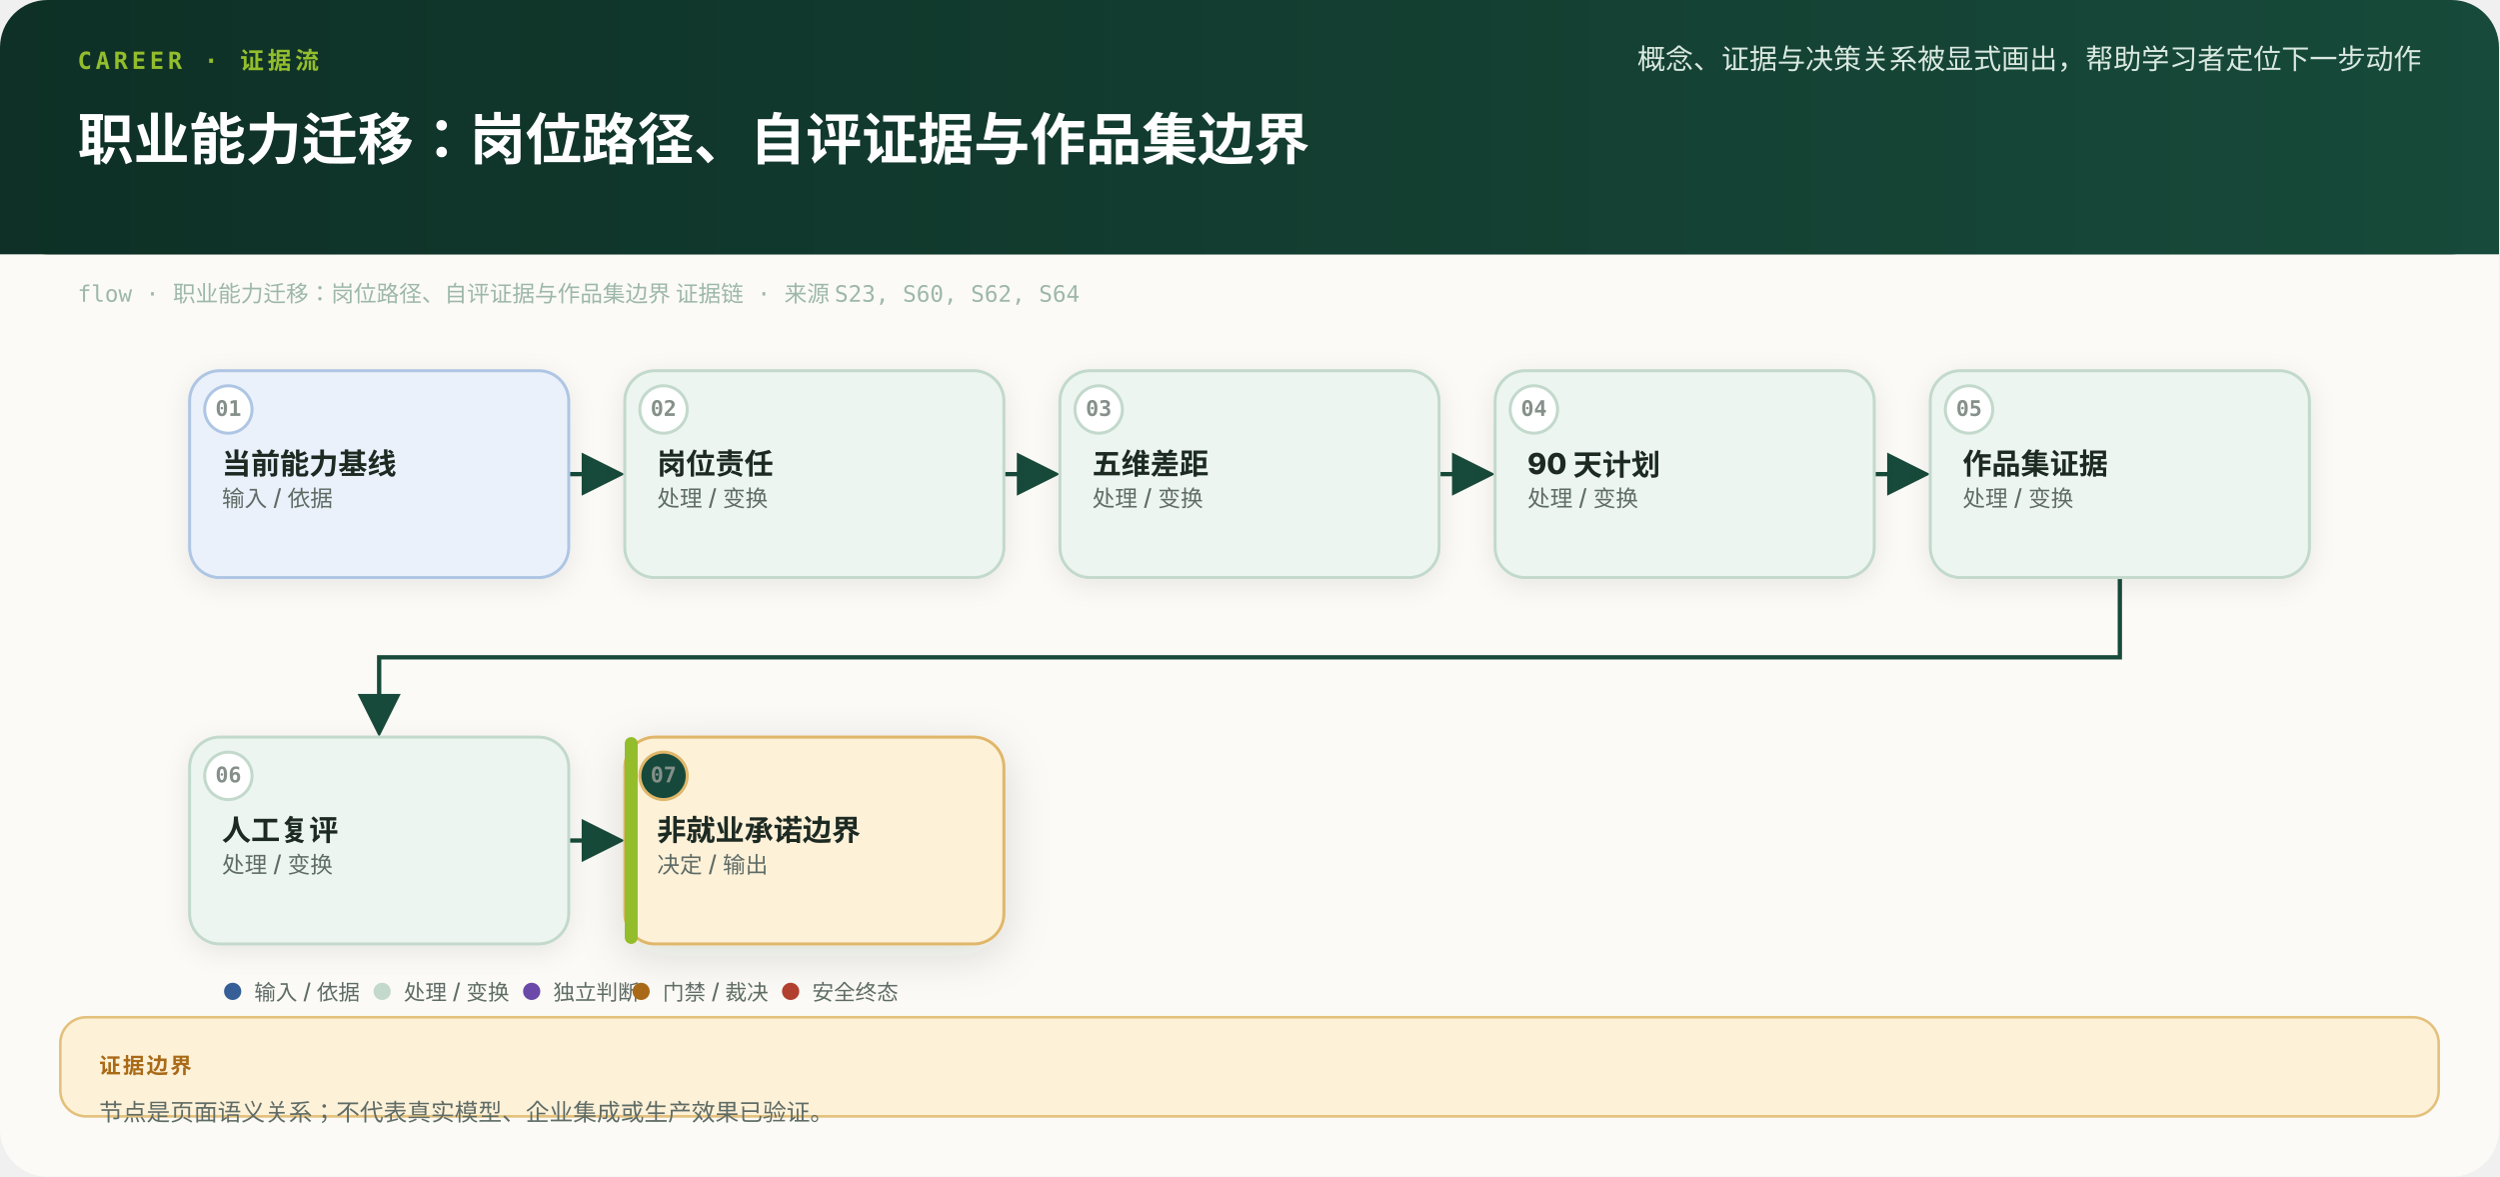
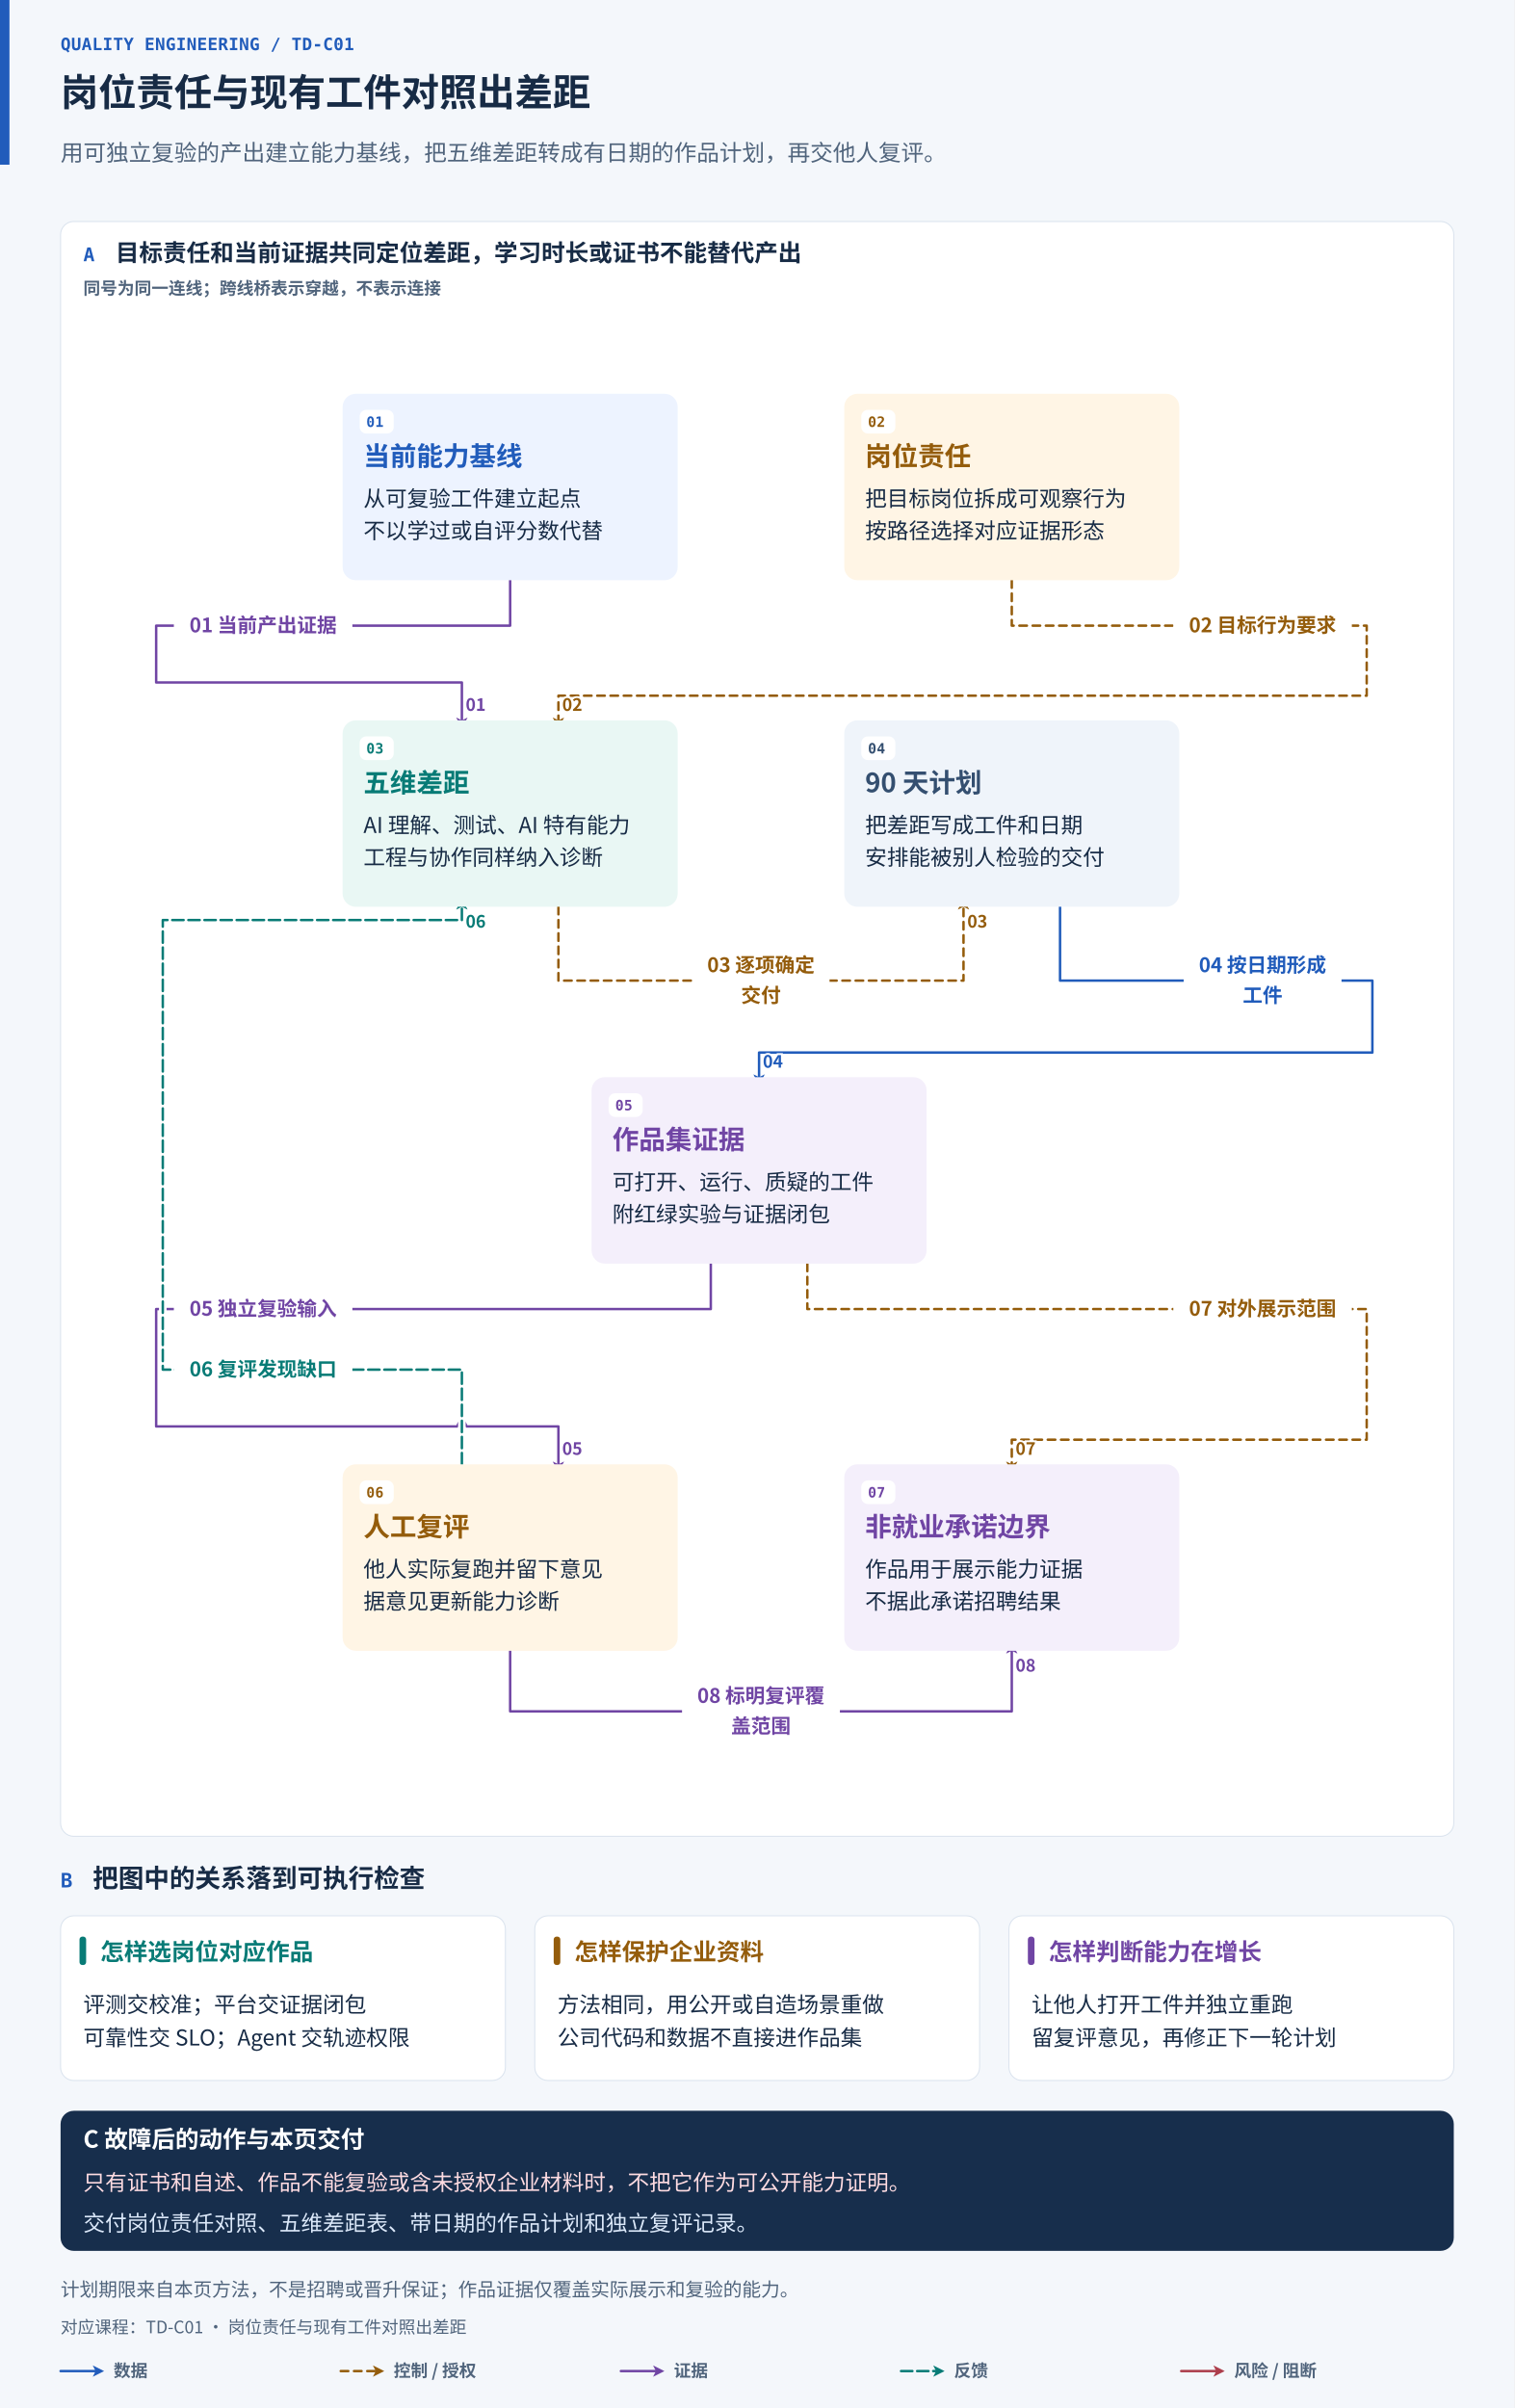
- <svg xmlns="http://www.w3.org/2000/svg" role="img" aria-labelledby="title desc" viewBox="0 0 1160 546" width="1160" height="546">
-   <linearGradient id="ds-header-grad" x1="0" y1="0" x2="1" y2="0">
-     <stop offset="0" stop-color="#0e3026" />
-     <stop offset="1" stop-color="#174a3a" />
-   </linearGradient>
+ <svg xmlns="http://www.w3.org/2000/svg" width="1600" height="2544" viewBox="0 0 1600 2544" role="img" aria-labelledby="title desc" data-redraw-version="2">
+   <style>text{font-family:'PingFang SC','Microsoft YaHei','Noto Sans CJK SC',system-ui,sans-serif}.mono{font-family:'SFMono-Regular',Consolas,monospace;letter-spacing:.25px}</style>
  <defs>
-     <filter id="ds-soft" x="-20%" y="-20%" width="140%" height="150%">
-       <feDropShadow dx="0" dy="3" stdDeviation="6" flood-color="#0e3026" flood-opacity="0.08" />
-     </filter>
-     <filter id="ds-strong" x="-20%" y="-20%" width="140%" height="150%">
-       <feDropShadow dx="0" dy="5" stdDeviation="10" flood-color="#0e3026" flood-opacity="0.13" />
-     </filter>
-     <marker id="ds-arw-forest" markerWidth="10" markerHeight="10" refX="8" refY="5" orient="auto">
-       <path d="M0 0 L10 5 L0 10 z" fill="#174a3a" />
+     <marker id="arr-data" markerUnits="userSpaceOnUse" markerWidth="12" markerHeight="12" refX="3" refY="6" orient="auto">
+       <path d="M0 0L12 6L0 12L3 6Z" fill="#215cbb" />
    </marker>
-     <marker id="ds-arw-amber" markerWidth="10" markerHeight="10" refX="8" refY="5" orient="auto">
-       <path d="M0 0 L10 5 L0 10 z" fill="#a96a18" />
+     <marker id="arr-control" markerUnits="userSpaceOnUse" markerWidth="12" markerHeight="12" refX="3" refY="6" orient="auto">
+       <path d="M0 0L12 6L0 12L3 6Z" fill="#945c0b" />
    </marker>
-     <marker id="ds-arw-red" markerWidth="10" markerHeight="10" refX="8" refY="5" orient="auto">
-       <path d="M0 0 L10 5 L0 10 z" fill="#b2402f" />
+     <marker id="arr-evidence" markerUnits="userSpaceOnUse" markerWidth="12" markerHeight="12" refX="3" refY="6" orient="auto">
+       <path d="M0 0L12 6L0 12L3 6Z" fill="#7045a4" />
    </marker>
-     <marker id="ds-arw-soft" markerWidth="10" markerHeight="10" refX="8" refY="5" orient="auto">
-       <path d="M0 0 L10 5 L0 10 z" fill="#85908a" />
+     <marker id="arr-feedback" markerUnits="userSpaceOnUse" markerWidth="12" markerHeight="12" refX="3" refY="6" orient="auto">
+       <path d="M0 0L12 6L0 12L3 6Z" fill="#087b76" />
+     </marker>
+     <marker id="arr-risk" markerUnits="userSpaceOnUse" markerWidth="12" markerHeight="12" refX="3" refY="6" orient="auto">
+       <path d="M0 0L12 6L0 12L3 6Z" fill="#ad3e4c" />
    </marker>
  </defs>
-   <style>
-     .ds-bg{fill:#fbfaf6}
-     .ds-header{fill:url(#ds-header-grad)}
-     .ds-eyebrow{font:700 11px ui-monospace,SFMono-Regular,Menlo,Consolas,monospace;letter-spacing:.16em;fill:#93bd2c}
-     .ds-title{font:800 26px -apple-system,BlinkMacSystemFont,"Segoe UI","PingFang SC","Hiragino Sans GB","Microsoft YaHei",sans-serif;fill:#ffffff}
-     .ds-subtitle{font:500 13px -apple-system,BlinkMacSystemFont,"Segoe UI","PingFang SC","Hiragino Sans GB","Microsoft YaHei",sans-serif;fill:#d9e8e0}
-     .ds-source{font:500 10.5px ui-monospace,SFMono-Regular,Menlo,Consolas,monospace;fill:#9db7ab}
-     .ds-section{font:800 11px ui-monospace,SFMono-Regular,Menlo,Consolas,monospace;letter-spacing:.12em;fill:#174a3a}
-     .ds-foot{font:500 11px -apple-system,BlinkMacSystemFont,"Segoe UI","PingFang SC","Hiragino Sans GB","Microsoft YaHei",sans-serif;fill:#5f6c66}
-     .ds-footbadge{font:800 10px ui-monospace,SFMono-Regular,Menlo,Consolas,monospace;letter-spacing:.1em;fill:#a96a18}
-     .ds-node rect{stroke-width:1.4}
-     .ds-node-title{font:800 13.5px -apple-system,BlinkMacSystemFont,"Segoe UI","PingFang SC","Hiragino Sans GB","Microsoft YaHei",sans-serif;fill:#1c2924}
-     .ds-node-detail{font:500 10.5px -apple-system,BlinkMacSystemFont,"Segoe UI","PingFang SC","Hiragino Sans GB","Microsoft YaHei",sans-serif;fill:#5f6c66}
-     .ds-node-index{font:800 10px ui-monospace,SFMono-Regular,Menlo,Consolas,monospace;fill:#85908a}
-     .ds-edge{fill:none;stroke:#174a3a;stroke-width:2}
-     .ds-edge-label{font:600 9.5px -apple-system,BlinkMacSystemFont,"Segoe UI","PingFang SC","Hiragino Sans GB","Microsoft YaHei",sans-serif;fill:#5f6c66;paint-order:stroke;stroke:#fbfaf6;stroke-width:4px}
-     .ds-legend{font:500 10px -apple-system,BlinkMacSystemFont,"Segoe UI","PingFang SC","Hiragino Sans GB","Microsoft YaHei",sans-serif;fill:#5f6c66}
- </style>
-   <rect class="ds-bg" width="1160" height="546" rx="22" />
-   <rect class="ds-header" x="0" y="0" width="1160" height="118" rx="22" />
-   <rect class="ds-header" x="0" y="96" width="1160" height="22" />
-   <text class="ds-eyebrow" x="36" y="32">CAREER · 证据流</text>
-   <text class="ds-subtitle" x="1124" y="32" text-anchor="end">概念、证据与决策关系被显式画出，帮助学习者定位下一步动作</text>
-   <text class="ds-title" x="36" y="74">职业能力迁移：岗位路径、自评证据与作品集边界</text>
-   <text class="ds-source" x="36" y="140">flow · 职业能力迁移：岗位路径、自评证据与作品集边界 证据链 · 来源 S23, S60, S62, S64</text>
-   <path d="M 264 220 L 286 220" fill="none" stroke="#174a3a" stroke-width="2" marker-end="url(#ds-arw-forest)" />
-   <path d="M 466 220 L 488 220" fill="none" stroke="#174a3a" stroke-width="2" marker-end="url(#ds-arw-forest)" />
-   <path d="M 668 220 L 690 220" fill="none" stroke="#174a3a" stroke-width="2" marker-end="url(#ds-arw-forest)" />
-   <path d="M 870 220 L 892 220" fill="none" stroke="#174a3a" stroke-width="2" marker-end="url(#ds-arw-forest)" />
-   <path d="M 984 268 V 305 H 176 V 338" fill="none" stroke="#174a3a" stroke-width="2" marker-end="url(#ds-arw-forest)" />
-   <path d="M 264 390 L 286 390" fill="none" stroke="#174a3a" stroke-width="2" marker-end="url(#ds-arw-forest)" />
-   <g class="ds-node" filter="url(#ds-soft)">
-     <rect x="88" y="172" width="176" height="96" rx="14" fill="#eaf1fa" stroke="#aec6e3" />
-     <circle cx="106" cy="190" r="11" fill="#ffffff" stroke="#aec6e3" stroke-width="1.4" />
-     <text class="ds-node-index" x="106" y="193" text-anchor="middle">01</text>
-     <text class="ds-node-title" x="103" y="220">当前能力基线</text>
-     <text class="ds-node-detail" x="103" y="235">输入 / 依据</text>
+   <rect width="1600" height="2544" fill="#f4f7fb" />
+   <rect width="10" height="174" fill="#215cbb" />
+   <text x="64" y="53" font-size="18" fill="#215cbb" font-weight="750" class="mono">QUALITY ENGINEERING  /  TD-C01</text>
+   <text x="64" y="112" font-size="40" fill="#172b45" font-weight="750">岗位责任与现有工件对照出差距</text>
+   <text x="64" y="170" font-size="24" fill="#50647c" font-weight="450">用可独立复验的产出建立能力基线，把五维差距转成有日期的作品计划，再交他人复评。</text>
+   <g id="system-graph" data-region="64,234,1472,1706">
+     <rect x="64" y="234" width="1472" height="1706" rx="14" fill="#fff" stroke="#d9e2ed" />
+     <text x="88" y="276" font-size="20" fill="#215cbb" font-weight="800" class="mono">A</text>
+     <text x="122" y="276" font-size="25" fill="#172b45" font-weight="700">目标责任和当前证据共同定位差距，学习时长或证书不能替代产出</text>
+     <text x="88" y="311" font-size="18" fill="#50647c" font-weight="550">同号为同一连线；跨线桥表示穿越，不表示连接</text>
+     <g transform="translate(88 340)" data-graph-scale="1" data-routing="outer-rails">
+       <path d="M451 273 L451 321 L77 321 L77 381 L400 381 L400 421" fill="none" stroke="#fff" stroke-width="8" stroke-linejoin="round" />
+       <path class="edge edge-evidence" d="M451 273 L451 321 L77 321 L77 381 L400 381 L400 421" fill="none" stroke="#7045a4" stroke-width="2.6" stroke-linecap="round" stroke-linejoin="round" marker-end="url(#arr-evidence)" data-edge-id="e0" data-from="baseline" data-to="gap" />
+       <path d="M981 273 L981 321 L1356 321 L1356 395 L502 395 L502 421" fill="none" stroke="#fff" stroke-width="8" stroke-linejoin="round" />
+       <path class="edge edge-control" d="M981 273 L981 321 L1356 321 L1356 395 L502 395 L502 421" fill="none" stroke="#945c0b" stroke-width="2.6" stroke-linecap="round" stroke-linejoin="round" stroke-dasharray="8 6" marker-end="url(#arr-control)" data-edge-id="e1" data-from="role" data-to="gap" />
+       <path d="M502 618 L502 696 L930 696 L930 618" fill="none" stroke="#fff" stroke-width="8" stroke-linejoin="round" />
+       <path class="edge edge-control" d="M502 618 L502 696 L930 696 L930 618" fill="none" stroke="#945c0b" stroke-width="2.6" stroke-linecap="round" stroke-linejoin="round" stroke-dasharray="8 6" marker-end="url(#arr-control)" data-edge-id="e2" data-from="gap" data-to="plan" />
+       <path d="M1032 618 L1032 696 L1362 696 L1362 772 L714 772 L714 798" fill="none" stroke="#fff" stroke-width="8" stroke-linejoin="round" />
+       <path class="edge edge-data" d="M1032 618 L1032 696 L1362 696 L1362 772 L714 772 L714 798" fill="none" stroke="#215cbb" stroke-width="2.6" stroke-linecap="round" stroke-linejoin="round" marker-end="url(#arr-data)" data-edge-id="e3" data-from="plan" data-to="portfolio" />
+       <path d="M663 995 L663 1043 L77 1043 L77 1167 L395 1167 Q400 1155 405 1167 L502 1167 L502 1207" fill="none" stroke="#fff" stroke-width="8" stroke-linejoin="round" />
+       <path class="edge edge-evidence" d="M663 995 L663 1043 L77 1043 L77 1167 L395 1167 Q400 1155 405 1167 L502 1167 L502 1207" fill="none" stroke="#7045a4" stroke-width="2.6" stroke-linecap="round" stroke-linejoin="round" marker-end="url(#arr-evidence)" data-edge-id="e4" data-from="portfolio" data-to="review" />
+       <path d="M400 1207 L400 1107 L84 1107 L84 632 L400 632 L400 618" fill="none" stroke="#fff" stroke-width="8" stroke-linejoin="round" />
+       <path class="edge edge-feedback" d="M400 1207 L400 1107 L84 1107 L84 632 L400 632 L400 618" fill="none" stroke="#087b76" stroke-width="2.6" stroke-linecap="round" stroke-linejoin="round" stroke-dasharray="12 5" marker-end="url(#arr-feedback)" data-edge-id="e5" data-from="review" data-to="gap" />
+       <path d="M765 995 L765 1043 L1356 1043 L1356 1181 L981 1181 L981 1207" fill="none" stroke="#fff" stroke-width="8" stroke-linejoin="round" />
+       <path class="edge edge-control" d="M765 995 L765 1043 L1356 1043 L1356 1181 L981 1181 L981 1207" fill="none" stroke="#945c0b" stroke-width="2.6" stroke-linecap="round" stroke-linejoin="round" stroke-dasharray="8 6" marker-end="url(#arr-control)" data-edge-id="e6" data-from="portfolio" data-to="boundary" />
+       <path d="M451 1404 L451 1468 L981 1468 L981 1404" fill="none" stroke="#fff" stroke-width="8" stroke-linejoin="round" />
+       <path class="edge edge-evidence" d="M451 1404 L451 1468 L981 1468 L981 1404" fill="none" stroke="#7045a4" stroke-width="2.6" stroke-linecap="round" stroke-linejoin="round" marker-end="url(#arr-evidence)" data-edge-id="e7" data-from="review" data-to="boundary" />
+       <g id="node-baseline" class="node node-input" data-region="274,76,354,197">
+         <rect x="274" y="76" width="354" height="197" rx="14" fill="#edf3ff" stroke="none" />
+         <rect x="292" y="93" width="36" height="25" rx="7" fill="#fff" stroke="none" />
+         <text x="299" y="111" font-size="15" fill="#215cbb" font-weight="750" class="mono">01</text>
+         <text x="296" y="152" font-size="28" fill="#215cbb" font-weight="700">当前能力基线</text>
+         <text x="296" y="195" font-size="23" fill="#172b45" font-weight="450">从可复验工件建立起点</text>
+         <text x="296" y="229" font-size="23" fill="#172b45" font-weight="450">不以学过或自评分数代替</text>
+       </g>
+       <g id="node-role" class="node node-control" data-region="804,76,354,197">
+         <rect x="804" y="76" width="354" height="197" rx="14" fill="#fff5e5" stroke="none" />
+         <rect x="822" y="93" width="36" height="25" rx="7" fill="#fff" stroke="none" />
+         <text x="829" y="111" font-size="15" fill="#945c0b" font-weight="750" class="mono">02</text>
+         <text x="826" y="152" font-size="28" fill="#945c0b" font-weight="700">岗位责任</text>
+         <text x="826" y="195" font-size="23" fill="#172b45" font-weight="450">把目标岗位拆成可观察行为</text>
+         <text x="826" y="229" font-size="23" fill="#172b45" font-weight="450">按路径选择对应证据形态</text>
+       </g>
+       <g id="node-gap" class="node node-data" data-region="274,421,354,197">
+         <rect x="274" y="421" width="354" height="197" rx="14" fill="#e9f7f4" stroke="none" />
+         <rect x="292" y="438" width="36" height="25" rx="7" fill="#fff" stroke="none" />
+         <text x="299" y="456" font-size="15" fill="#087b76" font-weight="750" class="mono">03</text>
+         <text x="296" y="497" font-size="28" fill="#087b76" font-weight="700">五维差距</text>
+         <text x="296" y="540" font-size="23" fill="#172b45" font-weight="450">AI 理解、测试、AI 特有能力</text>
+         <text x="296" y="574" font-size="23" fill="#172b45" font-weight="450">工程与协作同样纳入诊断</text>
+       </g>
+       <g id="node-plan" class="node node-process" data-region="804,421,354,197">
+         <rect x="804" y="421" width="354" height="197" rx="14" fill="#eff4fa" stroke="none" />
+         <rect x="822" y="438" width="36" height="25" rx="7" fill="#fff" stroke="none" />
+         <text x="829" y="456" font-size="15" fill="#344f70" font-weight="750" class="mono">04</text>
+         <text x="826" y="497" font-size="28" fill="#344f70" font-weight="700">90 天计划</text>
+         <text x="826" y="540" font-size="23" fill="#172b45" font-weight="450">把差距写成工件和日期</text>
+         <text x="826" y="574" font-size="23" fill="#172b45" font-weight="450">安排能被别人检验的交付</text>
+       </g>
+       <g id="node-portfolio" class="node node-evidence" data-region="537,798,354,197">
+         <rect x="537" y="798" width="354" height="197" rx="14" fill="#f4effb" stroke="none" />
+         <rect x="555" y="815" width="36" height="25" rx="7" fill="#fff" stroke="none" />
+         <text x="562" y="833" font-size="15" fill="#7045a4" font-weight="750" class="mono">05</text>
+         <text x="559" y="874" font-size="28" fill="#7045a4" font-weight="700">作品集证据</text>
+         <text x="559" y="917" font-size="23" fill="#172b45" font-weight="450">可打开、运行、质疑的工件</text>
+         <text x="559" y="951" font-size="23" fill="#172b45" font-weight="450">附红绿实验与证据闭包</text>
+       </g>
+       <g id="node-review" class="node node-control" data-region="274,1207,354,197">
+         <rect x="274" y="1207" width="354" height="197" rx="14" fill="#fff5e5" stroke="none" />
+         <rect x="292" y="1224" width="36" height="25" rx="7" fill="#fff" stroke="none" />
+         <text x="299" y="1242" font-size="15" fill="#945c0b" font-weight="750" class="mono">06</text>
+         <text x="296" y="1283" font-size="28" fill="#945c0b" font-weight="700">人工复评</text>
+         <text x="296" y="1326" font-size="23" fill="#172b45" font-weight="450">他人实际复跑并留下意见</text>
+         <text x="296" y="1360" font-size="23" fill="#172b45" font-weight="450">据意见更新能力诊断</text>
+       </g>
+       <g id="node-boundary" class="node node-evidence" data-region="804,1207,354,197">
+         <rect x="804" y="1207" width="354" height="197" rx="14" fill="#f4effb" stroke="none" />
+         <rect x="822" y="1224" width="36" height="25" rx="7" fill="#fff" stroke="none" />
+         <text x="829" y="1242" font-size="15" fill="#7045a4" font-weight="750" class="mono">07</text>
+         <text x="826" y="1283" font-size="28" fill="#7045a4" font-weight="700">非就业承诺边界</text>
+         <text x="826" y="1326" font-size="23" fill="#172b45" font-weight="450">作品用于展示能力证据</text>
+         <text x="826" y="1360" font-size="23" fill="#172b45" font-weight="450">不据此承诺招聘结果</text>
+       </g>
+       <rect x="95.69" y="299" width="188.62" height="44" rx="6" fill="#fff" stroke="none" />
+       <text x="190" y="328" font-size="21" fill="#7045a4" font-weight="600" text-anchor="middle" class="edge-label" data-edge-id="e0">01  当前产出证据</text>
+       <text x="404" y="411" font-size="18" fill="#7045a4" font-weight="750" class="edge-end-label" data-edge-id="e0" stroke="#fff" stroke-width="4" paint-order="stroke">01</text>
+       <rect x="1151.69" y="299" width="188.62" height="44" rx="6" fill="#fff" stroke="none" />
+       <text x="1246" y="328" font-size="21" fill="#945c0b" font-weight="600" text-anchor="middle" class="edge-label" data-edge-id="e1">02  目标行为要求</text>
+       <text x="506" y="411" font-size="18" fill="#945c0b" font-weight="750" class="edge-end-label" data-edge-id="e1" stroke="#fff" stroke-width="4" paint-order="stroke">02</text>
+       <rect x="643.53" y="658" width="144.94" height="76" rx="6" fill="#fff" stroke="none" />
+       <text x="716" y="687" font-size="21" fill="#945c0b" font-weight="600" text-anchor="middle" class="edge-label" data-edge-id="e2">03  逐项确定</text>
+       <text x="716" y="719" font-size="21" fill="#945c0b" font-weight="600" text-anchor="middle" class="edge-label" data-edge-id="e2">交付</text>
+       <text x="934" y="640" font-size="18" fill="#945c0b" font-weight="750" class="edge-end-label" data-edge-id="e2" stroke="#fff" stroke-width="4" paint-order="stroke">03</text>
+       <rect x="1162.61" y="658" width="166.78" height="76" rx="6" fill="#fff" stroke="none" />
+       <text x="1246" y="687" font-size="21" fill="#215cbb" font-weight="600" text-anchor="middle" class="edge-label" data-edge-id="e3">04  按日期形成</text>
+       <text x="1246" y="719" font-size="21" fill="#215cbb" font-weight="600" text-anchor="middle" class="edge-label" data-edge-id="e3">工件</text>
+       <text x="718" y="788" font-size="18" fill="#215cbb" font-weight="750" class="edge-end-label" data-edge-id="e3" stroke="#fff" stroke-width="4" paint-order="stroke">04</text>
+       <rect x="95.69" y="1021" width="188.62" height="44" rx="6" fill="#fff" stroke="none" />
+       <text x="190" y="1050" font-size="21" fill="#7045a4" font-weight="600" text-anchor="middle" class="edge-label" data-edge-id="e4">05  独立复验输入</text>
+       <text x="506" y="1197" font-size="18" fill="#7045a4" font-weight="750" class="edge-end-label" data-edge-id="e4" stroke="#fff" stroke-width="4" paint-order="stroke">05</text>
+       <rect x="95.69" y="1085" width="188.62" height="44" rx="6" fill="#fff" stroke="none" />
+       <text x="190" y="1114" font-size="21" fill="#087b76" font-weight="600" text-anchor="middle" class="edge-label" data-edge-id="e5">06  复评发现缺口</text>
+       <text x="404" y="640" font-size="18" fill="#087b76" font-weight="750" class="edge-end-label" data-edge-id="e5" stroke="#fff" stroke-width="4" paint-order="stroke">06</text>
+       <rect x="1151.69" y="1021" width="188.62" height="44" rx="6" fill="#fff" stroke="none" />
+       <text x="1246" y="1050" font-size="21" fill="#945c0b" font-weight="600" text-anchor="middle" class="edge-label" data-edge-id="e6">07  对外展示范围</text>
+       <text x="985" y="1197" font-size="18" fill="#945c0b" font-weight="750" class="edge-end-label" data-edge-id="e6" stroke="#fff" stroke-width="4" paint-order="stroke">07</text>
+       <rect x="632.61" y="1430" width="166.78" height="76" rx="6" fill="#fff" stroke="none" />
+       <text x="716" y="1459" font-size="21" fill="#7045a4" font-weight="600" text-anchor="middle" class="edge-label" data-edge-id="e7">08  标明复评覆</text>
+       <text x="716" y="1491" font-size="21" fill="#7045a4" font-weight="600" text-anchor="middle" class="edge-label" data-edge-id="e7">盖范围</text>
+       <text x="985" y="1426" font-size="18" fill="#7045a4" font-weight="750" class="edge-end-label" data-edge-id="e7" stroke="#fff" stroke-width="4" paint-order="stroke">08</text>
+     </g>
  </g>
-   <g class="ds-node" filter="url(#ds-soft)">
-     <rect x="290" y="172" width="176" height="96" rx="14" fill="#edf5f0" stroke="#c2d9cc" />
-     <circle cx="308" cy="190" r="11" fill="#ffffff" stroke="#c2d9cc" stroke-width="1.4" />
-     <text class="ds-node-index" x="308" y="193" text-anchor="middle">02</text>
-     <text class="ds-node-title" x="305" y="220">岗位责任</text>
-     <text class="ds-node-detail" x="305" y="235">处理 / 变换</text>
+   <text x="64" y="1994" font-size="21" fill="#215cbb" font-weight="800" class="mono">B</text>
+   <text x="98" y="1994" font-size="27" fill="#172b45" font-weight="700">把图中的关系落到可执行检查</text>
+   <g id="detail-0" data-region="64,2024,470,174">
+     <rect x="64" y="2024" width="470" height="174" rx="14" fill="#fff" stroke="#d9e2ed" />
+     <rect x="84" y="2046" width="7" height="30" rx="3" fill="#087b76" stroke="none" />
+     <text x="106" y="2071" font-size="25" fill="#087b76" font-weight="700">怎样选岗位对应作品</text>
+     <text x="88" y="2126" font-size="23" fill="#172b45" font-weight="450">评测交校准；平台交证据闭包</text>
+     <text x="88" y="2161" font-size="23" fill="#172b45" font-weight="450">可靠性交 SLO；Agent 交轨迹权限</text>
  </g>
-   <g class="ds-node" filter="url(#ds-soft)">
-     <rect x="492" y="172" width="176" height="96" rx="14" fill="#edf5f0" stroke="#c2d9cc" />
-     <circle cx="510" cy="190" r="11" fill="#ffffff" stroke="#c2d9cc" stroke-width="1.4" />
-     <text class="ds-node-index" x="510" y="193" text-anchor="middle">03</text>
-     <text class="ds-node-title" x="507" y="220">五维差距</text>
-     <text class="ds-node-detail" x="507" y="235">处理 / 变换</text>
+   <g id="detail-1" data-region="565,2024,470,174">
+     <rect x="565" y="2024" width="470" height="174" rx="14" fill="#fff" stroke="#d9e2ed" />
+     <rect x="585" y="2046" width="7" height="30" rx="3" fill="#945c0b" stroke="none" />
+     <text x="607" y="2071" font-size="25" fill="#945c0b" font-weight="700">怎样保护企业资料</text>
+     <text x="589" y="2126" font-size="23" fill="#172b45" font-weight="450">方法相同，用公开或自造场景重做</text>
+     <text x="589" y="2161" font-size="23" fill="#172b45" font-weight="450">公司代码和数据不直接进作品集</text>
  </g>
-   <g class="ds-node" filter="url(#ds-soft)">
-     <rect x="694" y="172" width="176" height="96" rx="14" fill="#edf5f0" stroke="#c2d9cc" />
-     <circle cx="712" cy="190" r="11" fill="#ffffff" stroke="#c2d9cc" stroke-width="1.4" />
-     <text class="ds-node-index" x="712" y="193" text-anchor="middle">04</text>
-     <text class="ds-node-title" x="709" y="220">90 天计划</text>
-     <text class="ds-node-detail" x="709" y="235">处理 / 变换</text>
+   <g id="detail-2" data-region="1066,2024,470,174">
+     <rect x="1066" y="2024" width="470" height="174" rx="14" fill="#fff" stroke="#d9e2ed" />
+     <rect x="1086" y="2046" width="7" height="30" rx="3" fill="#7045a4" stroke="none" />
+     <text x="1108" y="2071" font-size="25" fill="#7045a4" font-weight="700">怎样判断能力在增长</text>
+     <text x="1090" y="2126" font-size="23" fill="#172b45" font-weight="450">让他人打开工件并独立重跑</text>
+     <text x="1090" y="2161" font-size="23" fill="#172b45" font-weight="450">留复评意见，再修正下一轮计划</text>
  </g>
-   <g class="ds-node" filter="url(#ds-soft)">
-     <rect x="896" y="172" width="176" height="96" rx="14" fill="#edf5f0" stroke="#c2d9cc" />
-     <circle cx="914" cy="190" r="11" fill="#ffffff" stroke="#c2d9cc" stroke-width="1.4" />
-     <text class="ds-node-index" x="914" y="193" text-anchor="middle">05</text>
-     <text class="ds-node-title" x="911" y="220">作品集证据</text>
-     <text class="ds-node-detail" x="911" y="235">处理 / 变换</text>
+   <g id="failure-and-output" data-region="64,2230,1472,148">
+     <rect x="64" y="2230" width="1472" height="148" rx="14" fill="#172e4c" stroke="none" />
+     <text x="88" y="2269" font-size="25" fill="#fff" font-weight="700">C  故障后的动作与本页交付</text>
+     <text x="88" y="2314" font-size="23" fill="#ffdce2" font-weight="450">只有证书和自述、作品不能复验或含未授权企业材料时，不把它作为可公开能力证明。</text>
+     <text x="88" y="2357" font-size="23" fill="#dce9fa" font-weight="450">交付岗位责任对照、五维差距表、带日期的作品计划和独立复评记录。</text>
  </g>
-   <g class="ds-node" filter="url(#ds-soft)">
-     <rect x="88" y="342" width="176" height="96" rx="14" fill="#edf5f0" stroke="#c2d9cc" />
-     <circle cx="106" cy="360" r="11" fill="#ffffff" stroke="#c2d9cc" stroke-width="1.4" />
-     <text class="ds-node-index" x="106" y="363" text-anchor="middle">06</text>
-     <text class="ds-node-title" x="103" y="390">人工复评</text>
-     <text class="ds-node-detail" x="103" y="405">处理 / 变换</text>
-   </g>
-   <g class="ds-node" filter="url(#ds-strong)">
-     <rect x="290" y="342" width="176" height="96" rx="14" fill="#fdf1d8" stroke="#e0b76a" stroke-width="2" />
-     <rect x="290" y="342" width="6" height="96" rx="3" fill="#93bd2c" />
-     <circle cx="308" cy="360" r="11" fill="#174a3a" stroke="#e0b76a" stroke-width="1.4" />
-     <text class="ds-node-index" x="308" y="363" text-anchor="middle" fill="#ffffff">07</text>
-     <text class="ds-node-title" x="305" y="390">非就业承诺边界</text>
-     <text class="ds-node-detail" x="305" y="405">决定 / 输出</text>
-   </g>
-   <circle cx="108" cy="460" r="4" fill="#355f96" />
-   <text class="ds-legend" x="118" y="464">输入 / 依据</text>
-   <circle cx="177.4" cy="460" r="4" fill="#c2d9cc" />
-   <text class="ds-legend" x="187.4" y="464">处理 / 变换</text>
-   <circle cx="246.8" cy="460" r="4" fill="#6a49a8" />
-   <text class="ds-legend" x="256.8" y="464">独立判断</text>
-   <circle cx="297.6" cy="460" r="4" fill="#a96a18" />
-   <text class="ds-legend" x="307.6" y="464">门禁 / 裁决</text>
-   <circle cx="367" cy="460" r="4" fill="#b2402f" />
-   <text class="ds-legend" x="377" y="464">安全终态</text>
-   <rect x="28" y="472" width="1104" height="46" rx="12" fill="#fdf1d8" stroke="#e3c07b" stroke-width="1.2" />
-   <text class="ds-footbadge" x="46" y="498">证据边界</text>
-   <text class="ds-foot" x="46" y="520">节点是页面语义关系；不代表真实模型、企业集成或生产效果已验证。</text>
+   <text x="64" y="2426" font-size="20" fill="#50647c" font-weight="450">计划期限来自本页方法，不是招聘或晋升保证；作品证据仅覆盖实际展示和复验的能力。</text>
+   <text x="64" y="2465" font-size="18" fill="#50647c" font-weight="450">对应课程：TD-C01 · 岗位责任与现有工件对照出差距</text>
+   <path class="edge edge-data" d="M64 2505 L101 2505" fill="none" stroke="#215cbb" stroke-width="2.6" stroke-linecap="round" stroke-linejoin="round" marker-end="url(#arr-data)" />
+   <text x="120" y="2511" font-size="18" fill="#50647c" font-weight="550">数据</text>
+   <path class="edge edge-control" d="M360 2505 L397 2505" fill="none" stroke="#945c0b" stroke-width="2.6" stroke-linecap="round" stroke-linejoin="round" stroke-dasharray="8 6" marker-end="url(#arr-control)" />
+   <text x="416" y="2511" font-size="18" fill="#50647c" font-weight="550">控制 / 授权</text>
+   <path class="edge edge-evidence" d="M656 2505 L693 2505" fill="none" stroke="#7045a4" stroke-width="2.6" stroke-linecap="round" stroke-linejoin="round" marker-end="url(#arr-evidence)" />
+   <text x="712" y="2511" font-size="18" fill="#50647c" font-weight="550">证据</text>
+   <path class="edge edge-feedback" d="M952 2505 L989 2505" fill="none" stroke="#087b76" stroke-width="2.6" stroke-linecap="round" stroke-linejoin="round" stroke-dasharray="12 5" marker-end="url(#arr-feedback)" />
+   <text x="1008" y="2511" font-size="18" fill="#50647c" font-weight="550">反馈</text>
+   <path class="edge edge-risk" d="M1248 2505 L1285 2505" fill="none" stroke="#ad3e4c" stroke-width="2.6" stroke-linecap="round" stroke-linejoin="round" marker-end="url(#arr-risk)" />
+   <text x="1304" y="2511" font-size="18" fill="#50647c" font-weight="550">风险 / 阻断</text>
</svg>
